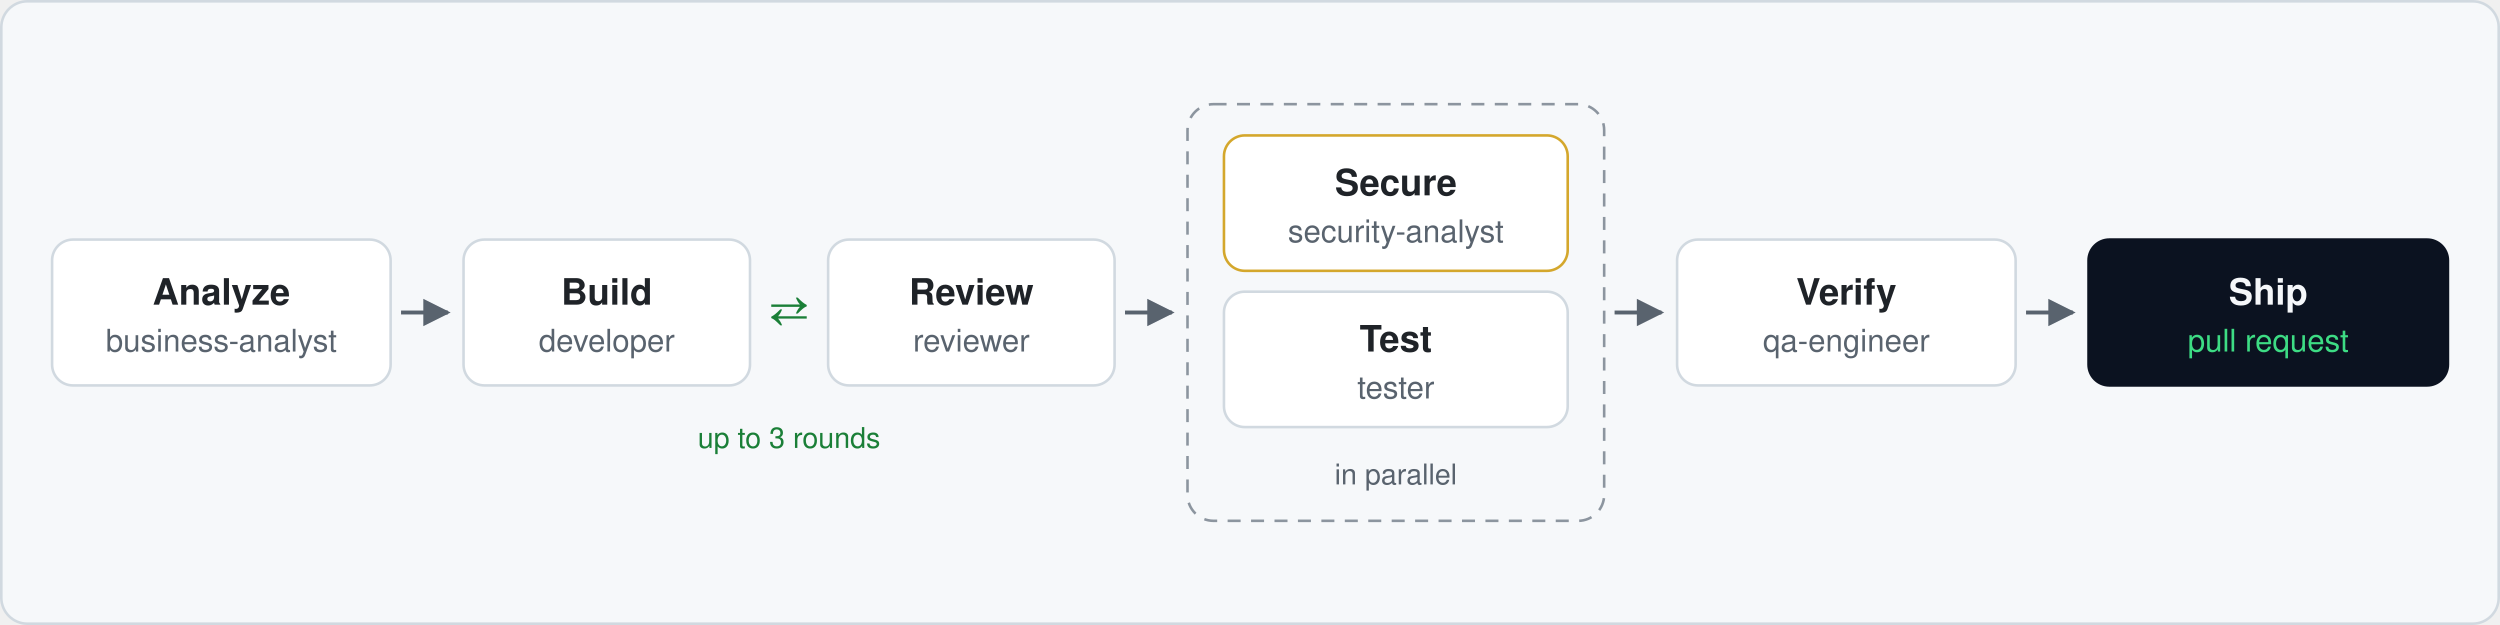
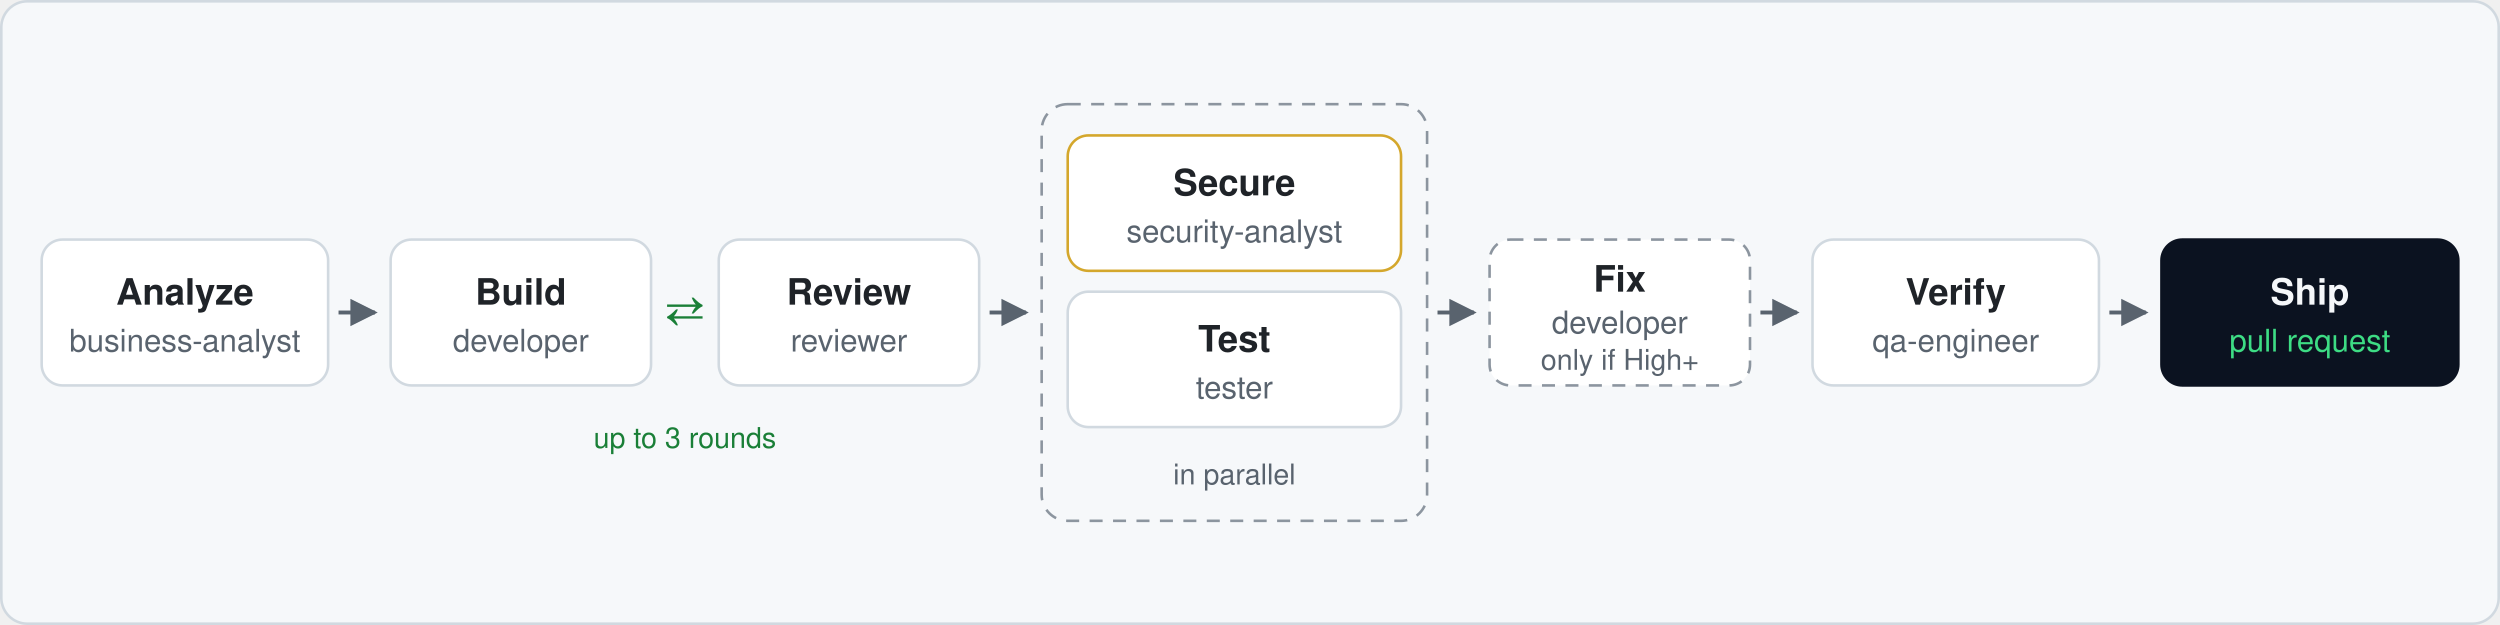
- <svg xmlns="http://www.w3.org/2000/svg" width="960" height="240" viewBox="0 0 960 240" role="img" aria-label="Pipeline: analyze, then build and review in a loop of up to three rounds, then security and tests in parallel, then QA verification, then a pull request" font-family="-apple-system,BlinkMacSystemFont,Segoe UI,Helvetica,Arial,sans-serif">
+ <svg xmlns="http://www.w3.org/2000/svg" width="960" height="240" viewBox="0 0 960 240" role="img" aria-label="Pipeline: analyze, then build and review in a loop of up to three rounds, then security and tests in parallel, then a fix pass only on High or Critical findings, then QA verification, then a pull request" font-family="-apple-system,BlinkMacSystemFont,Segoe UI,Helvetica,Arial,sans-serif">
  <defs>
    <marker id="a" viewBox="0 0 10 10" refX="9" refY="5" markerWidth="7" markerHeight="7" orient="auto">
      <path d="M0 0L10 5L0 10z" fill="#59636e" />
    </marker>
  </defs>
  <rect x="0.5" y="0.5" width="959" height="239" rx="10" fill="#f6f8fa" stroke="#d1d9e0" />
-   <rect x="20" y="92" width="130" height="56" rx="8" fill="#ffffff" stroke="#d1d9e0" />
-   <text x="85" y="117" text-anchor="middle" font-size="14" font-weight="600" fill="#1f2328">Analyze</text>
-   <text x="85" y="135" text-anchor="middle" font-size="12" fill="#59636e">business-analyst</text>
-   <line x1="154" y1="120" x2="172" y2="120" stroke="#59636e" stroke-width="1.5" marker-end="url(#a)" />
-   <rect x="178" y="92" width="110" height="56" rx="8" fill="#ffffff" stroke="#d1d9e0" />
-   <text x="233" y="117" text-anchor="middle" font-size="14" font-weight="600" fill="#1f2328">Build</text>
-   <text x="233" y="135" text-anchor="middle" font-size="12" fill="#59636e">developer</text>
-   <text x="303" y="126" text-anchor="middle" font-size="18" font-weight="600" fill="#1a7f37">⇄</text>
-   <rect x="318" y="92" width="110" height="56" rx="8" fill="#ffffff" stroke="#d1d9e0" />
-   <text x="373" y="117" text-anchor="middle" font-size="14" font-weight="600" fill="#1f2328">Review</text>
-   <text x="373" y="135" text-anchor="middle" font-size="12" fill="#59636e">reviewer</text>
-   <text x="303" y="172" text-anchor="middle" font-size="11" fill="#1a7f37">up to 3 rounds</text>
-   <line x1="432" y1="120" x2="450" y2="120" stroke="#59636e" stroke-width="1.5" marker-end="url(#a)" />
-   <rect x="456" y="40" width="160" height="160" rx="10" fill="none" stroke="#8c959f" stroke-dasharray="5 4" />
-   <rect x="470" y="52" width="132" height="52" rx="8" fill="#ffffff" stroke="#d4a72c" />
-   <text x="536" y="75" text-anchor="middle" font-size="14" font-weight="600" fill="#1f2328">Secure</text>
-   <text x="536" y="93" text-anchor="middle" font-size="12" fill="#59636e">security-analyst</text>
-   <rect x="470" y="112" width="132" height="52" rx="8" fill="#ffffff" stroke="#d1d9e0" />
-   <text x="536" y="135" text-anchor="middle" font-size="14" font-weight="600" fill="#1f2328">Test</text>
-   <text x="536" y="153" text-anchor="middle" font-size="12" fill="#59636e">tester</text>
-   <text x="536" y="186" text-anchor="middle" font-size="11" fill="#59636e">in parallel</text>
-   <line x1="620" y1="120" x2="638" y2="120" stroke="#59636e" stroke-width="1.5" marker-end="url(#a)" />
-   <rect x="644" y="92" width="130" height="56" rx="8" fill="#ffffff" stroke="#d1d9e0" />
-   <text x="709" y="117" text-anchor="middle" font-size="14" font-weight="600" fill="#1f2328">Verify</text>
-   <text x="709" y="135" text-anchor="middle" font-size="12" fill="#59636e">qa-engineer</text>
-   <line x1="778" y1="120" x2="796" y2="120" stroke="#59636e" stroke-width="1.5" marker-end="url(#a)" />
-   <rect x="802" y="92" width="138" height="56" rx="8" fill="#0b1220" stroke="#0b1220" />
-   <text x="871" y="117" text-anchor="middle" font-size="14" font-weight="600" fill="#f5f7fa">Ship</text>
-   <text x="871" y="135" text-anchor="middle" font-size="12" fill="#3ddc84">pull request</text>
+   <rect x="16" y="92" width="110" height="56" rx="8" fill="#ffffff" stroke="#d1d9e0" />
+   <text x="71" y="117" text-anchor="middle" font-size="14" font-weight="600" fill="#1f2328">Analyze</text>
+   <text x="71" y="135" text-anchor="middle" font-size="12" fill="#59636e">business-analyst</text>
+   <line x1="130" y1="120" x2="144" y2="120" stroke="#59636e" stroke-width="1.5" marker-end="url(#a)" />
+   <rect x="150" y="92" width="100" height="56" rx="8" fill="#ffffff" stroke="#d1d9e0" />
+   <text x="200" y="117" text-anchor="middle" font-size="14" font-weight="600" fill="#1f2328">Build</text>
+   <text x="200" y="135" text-anchor="middle" font-size="12" fill="#59636e">developer</text>
+   <text x="263" y="126" text-anchor="middle" font-size="18" font-weight="600" fill="#1a7f37">⇄</text>
+   <rect x="276" y="92" width="100" height="56" rx="8" fill="#ffffff" stroke="#d1d9e0" />
+   <text x="326" y="117" text-anchor="middle" font-size="14" font-weight="600" fill="#1f2328">Review</text>
+   <text x="326" y="135" text-anchor="middle" font-size="12" fill="#59636e">reviewer</text>
+   <text x="263" y="172" text-anchor="middle" font-size="11" fill="#1a7f37">up to 3 rounds</text>
+   <line x1="380" y1="120" x2="394" y2="120" stroke="#59636e" stroke-width="1.5" marker-end="url(#a)" />
+   <rect x="400" y="40" width="148" height="160" rx="10" fill="none" stroke="#8c959f" stroke-dasharray="5 4" />
+   <rect x="410" y="52" width="128" height="52" rx="8" fill="#ffffff" stroke="#d4a72c" />
+   <text x="474" y="75" text-anchor="middle" font-size="14" font-weight="600" fill="#1f2328">Secure</text>
+   <text x="474" y="93" text-anchor="middle" font-size="12" fill="#59636e">security-analyst</text>
+   <rect x="410" y="112" width="128" height="52" rx="8" fill="#ffffff" stroke="#d1d9e0" />
+   <text x="474" y="135" text-anchor="middle" font-size="14" font-weight="600" fill="#1f2328">Test</text>
+   <text x="474" y="153" text-anchor="middle" font-size="12" fill="#59636e">tester</text>
+   <text x="474" y="186" text-anchor="middle" font-size="11" fill="#59636e">in parallel</text>
+   <line x1="552" y1="120" x2="566" y2="120" stroke="#59636e" stroke-width="1.5" marker-end="url(#a)" />
+   <rect x="572" y="92" width="100" height="56" rx="8" fill="#ffffff" stroke="#8c959f" stroke-dasharray="5 4" />
+   <text x="622" y="112" text-anchor="middle" font-size="14" font-weight="600" fill="#1f2328">Fix</text>
+   <text x="622" y="128" text-anchor="middle" font-size="12" fill="#59636e">developer</text>
+   <text x="622" y="142" text-anchor="middle" font-size="11" fill="#59636e">only if High+</text>
+   <line x1="676" y1="120" x2="690" y2="120" stroke="#59636e" stroke-width="1.5" marker-end="url(#a)" />
+   <rect x="696" y="92" width="110" height="56" rx="8" fill="#ffffff" stroke="#d1d9e0" />
+   <text x="751" y="117" text-anchor="middle" font-size="14" font-weight="600" fill="#1f2328">Verify</text>
+   <text x="751" y="135" text-anchor="middle" font-size="12" fill="#59636e">qa-engineer</text>
+   <line x1="810" y1="120" x2="824" y2="120" stroke="#59636e" stroke-width="1.5" marker-end="url(#a)" />
+   <rect x="830" y="92" width="114" height="56" rx="8" fill="#0b1220" stroke="#0b1220" />
+   <text x="887" y="117" text-anchor="middle" font-size="14" font-weight="600" fill="#f5f7fa">Ship</text>
+   <text x="887" y="135" text-anchor="middle" font-size="12" fill="#3ddc84">pull request</text>
</svg>
